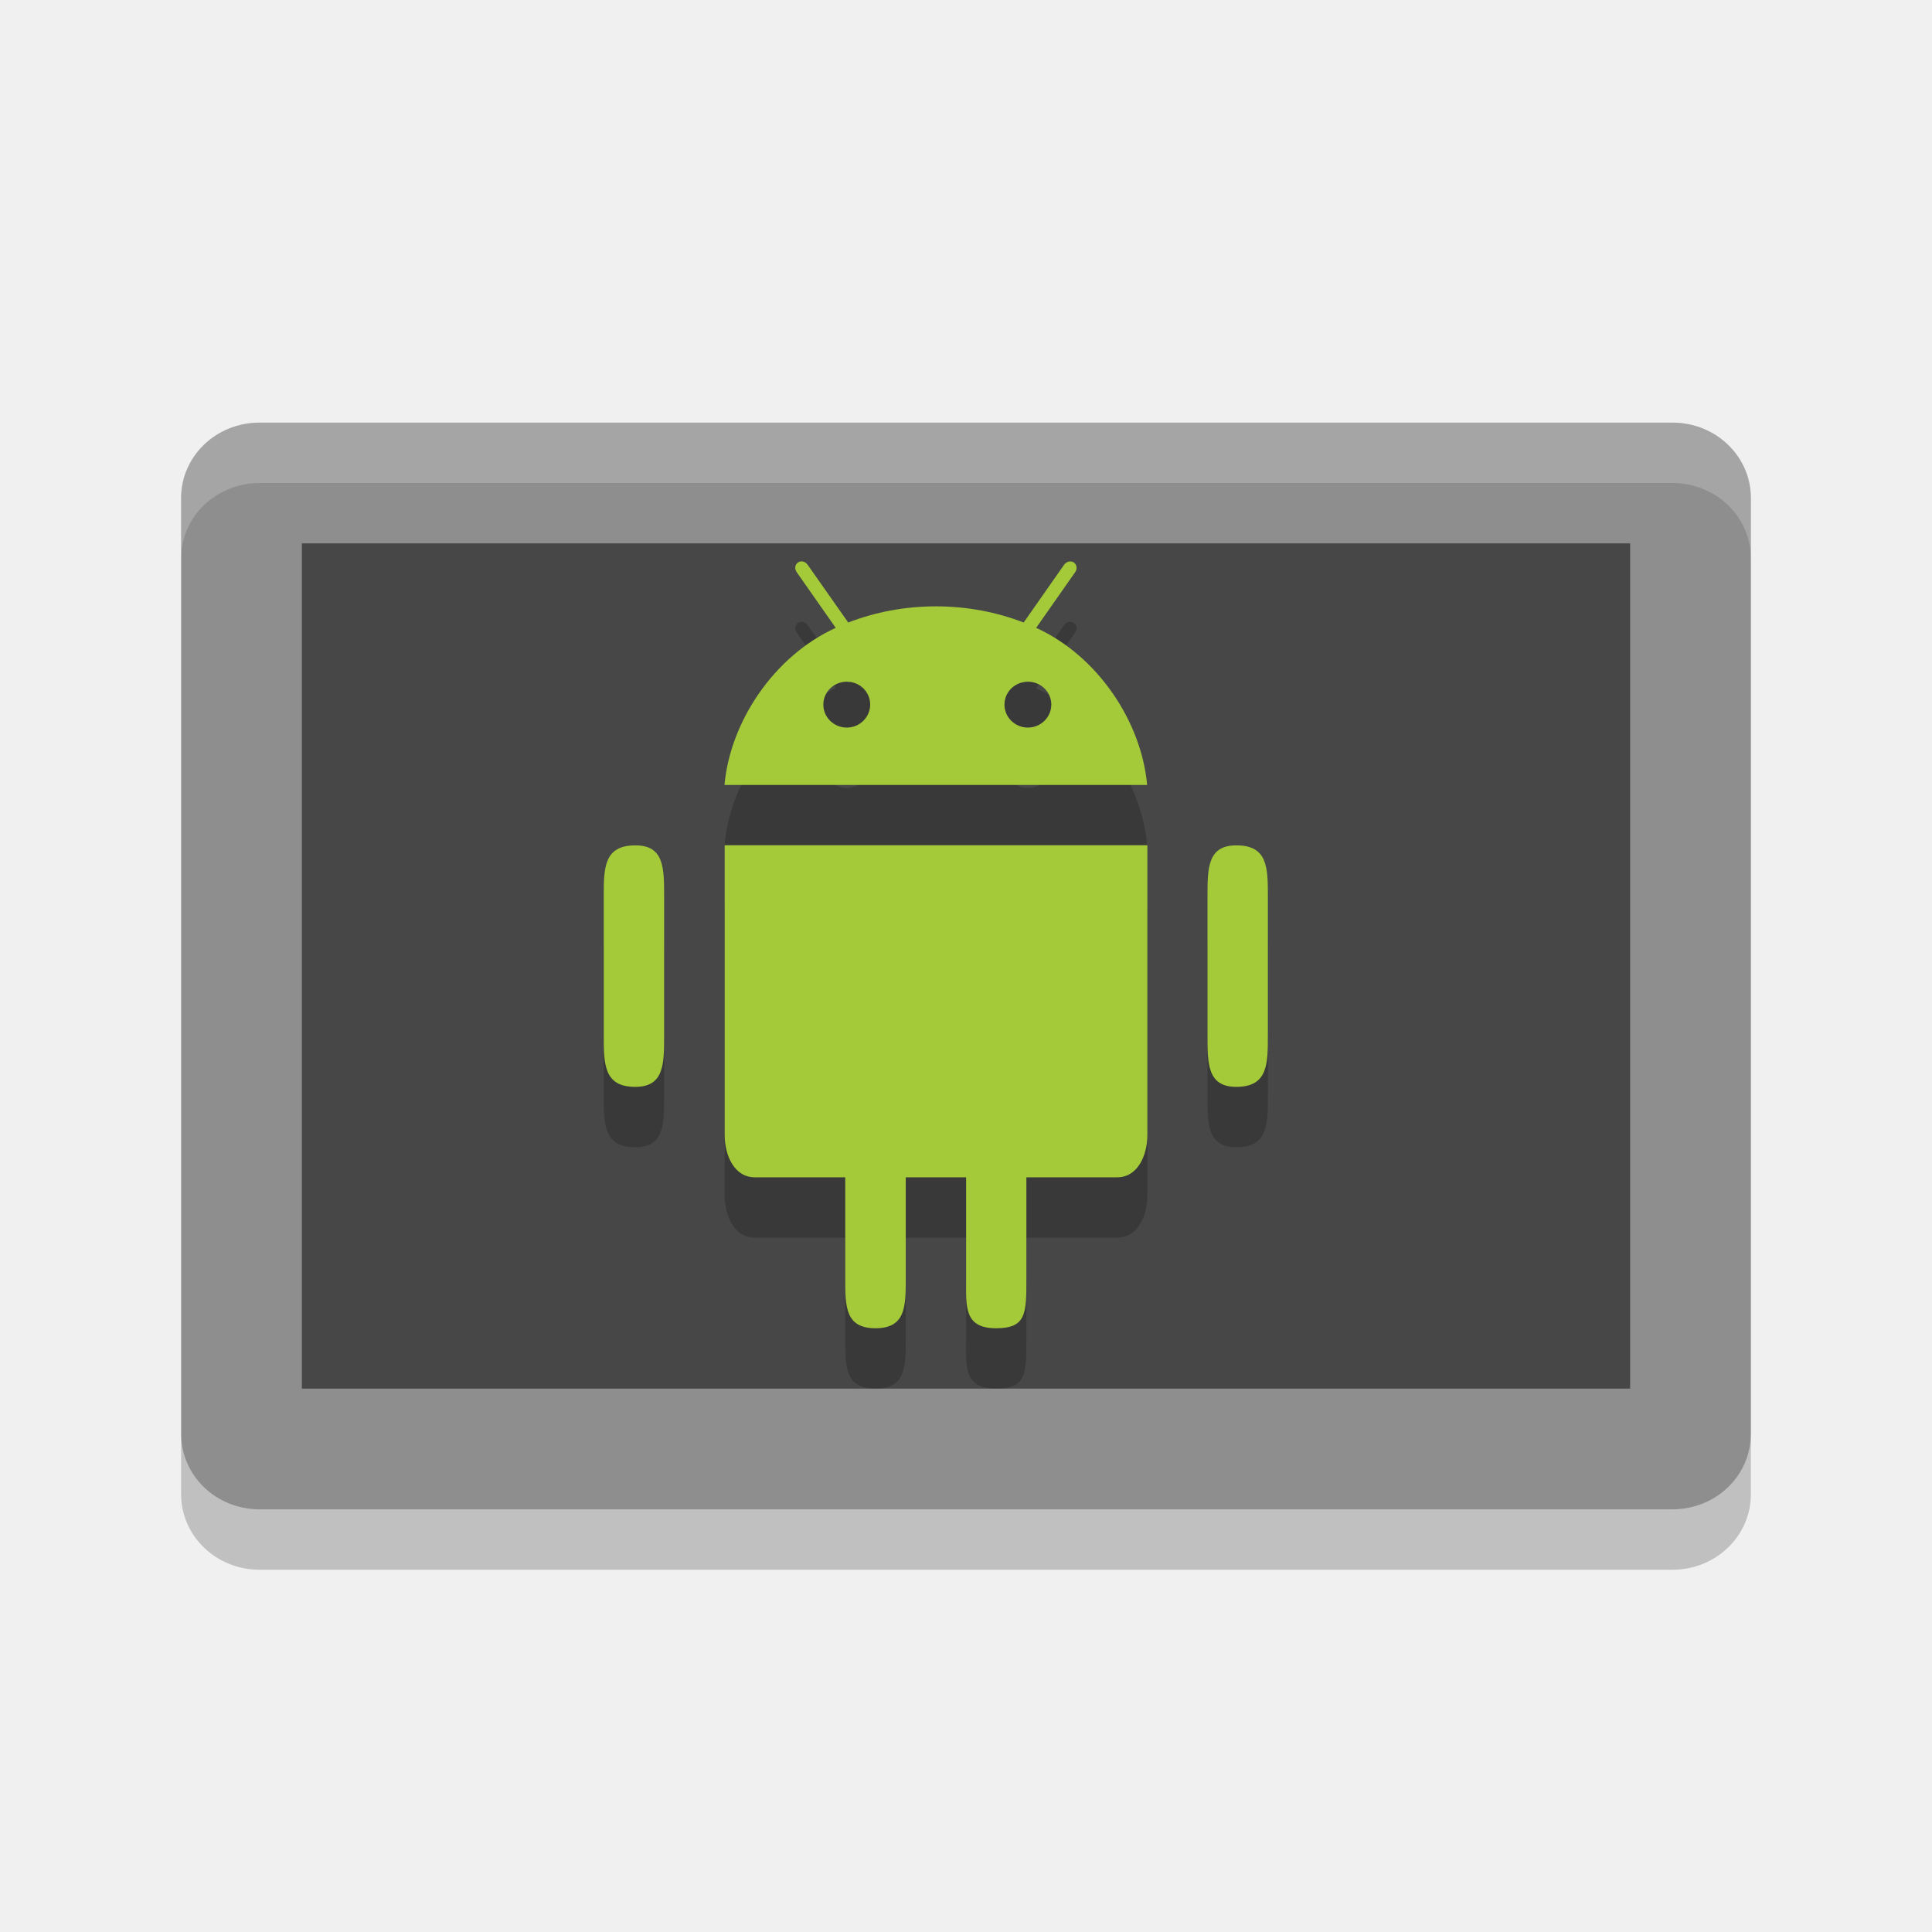
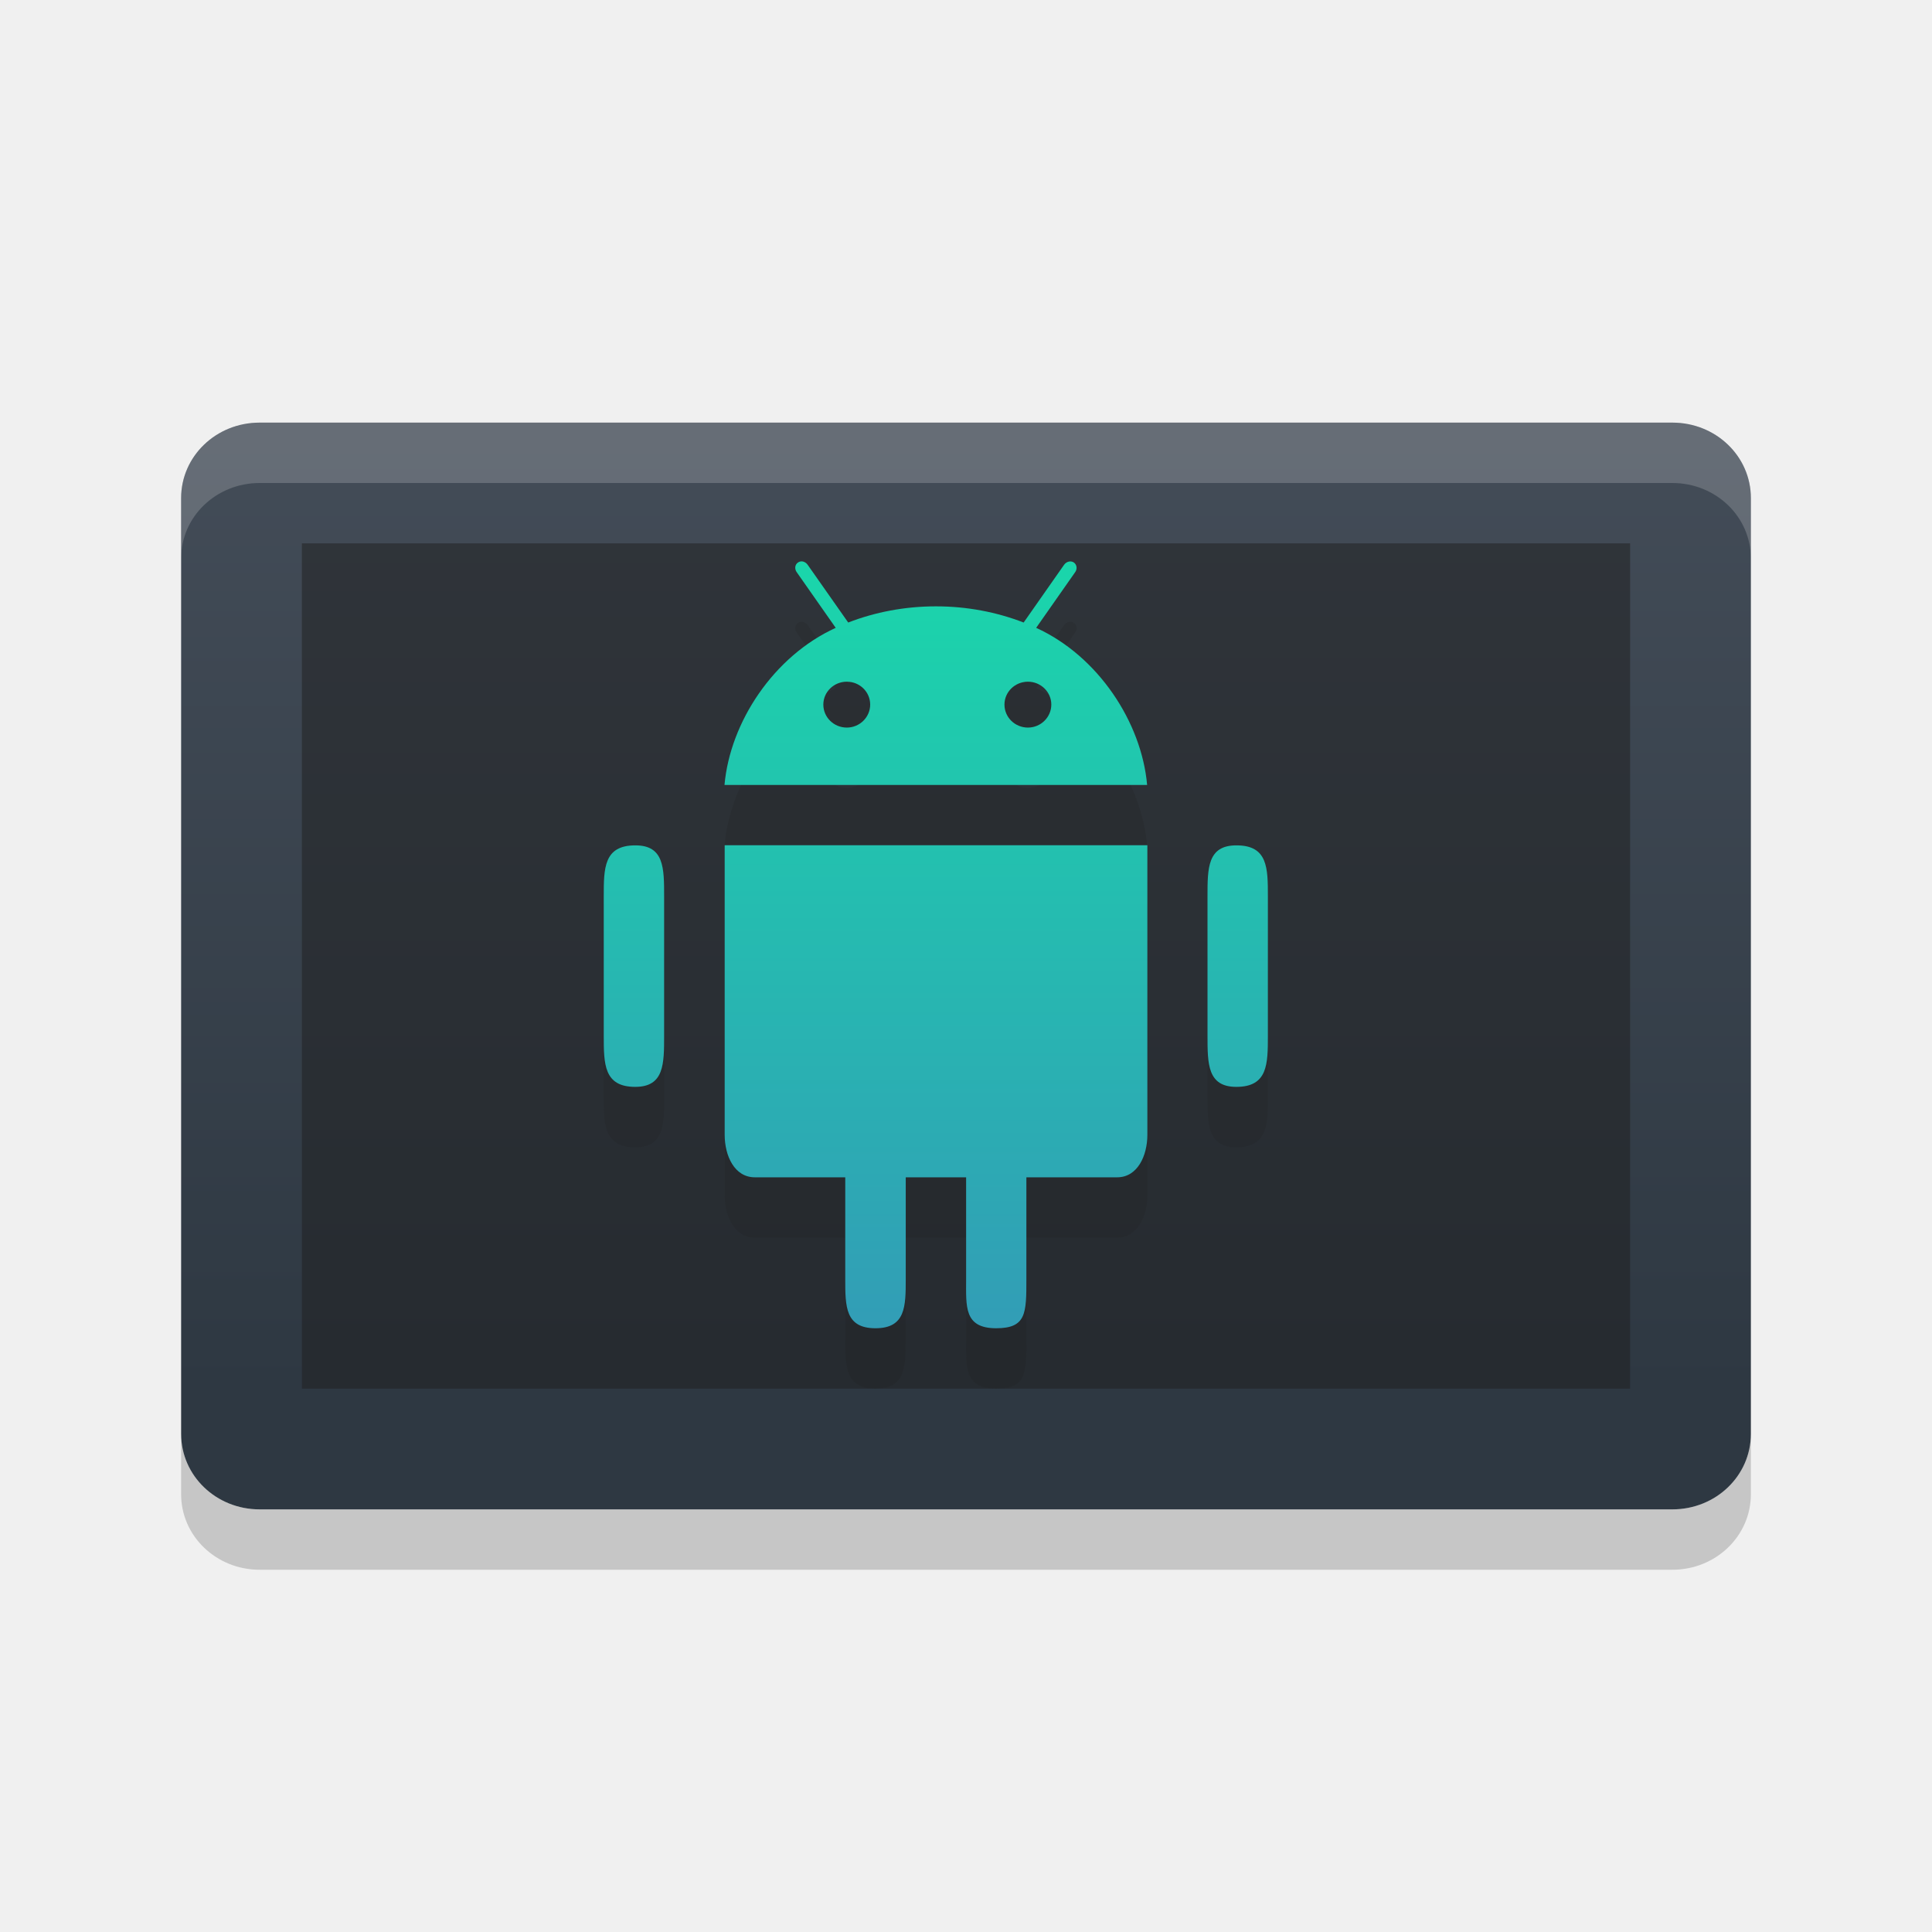
- <svg xmlns="http://www.w3.org/2000/svg" width="32" height="32" version="1">
-   <path fill="#8e8e8e" d="m29 23.75v-15.5c0-0.693-0.58-1.25-1.3-1.25h-23.4c-0.72 0-1.3 0.557-1.3 1.25v15.5c0 0.693 0.58 1.25 1.3 1.25h23.4c0.72 0 1.3-0.557 1.3-1.25z" />
-   <path style="opacity:0.5" d="m27 23v-14h-22v14z" />
-   <path fill="#fff" style="opacity:0.2" d="m4.301 7c-0.72 0-1.301 0.557-1.301 1.25v1c0-0.693 0.581-1.25 1.301-1.25h23.398c0.72 0 1.301 0.557 1.301 1.25v-1c0-0.693-0.581-1.25-1.301-1.25z" />
-   <path opacity=".2" d="m3 23.75v1c0 0.692 0.581 1.25 1.301 1.25h23.398c0.72 0 1.301-0.558 1.301-1.25v-1c0 0.692-0.581 1.25-1.301 1.25h-23.398c-0.72 0-1.301-0.558-1.301-1.25z" />
-   <path style="opacity:0.2" d="m 13.301,10.301 c -0.029,-0.007 -0.059,-0.002 -0.084,0.016 -0.051,0.033 -0.06,0.106 -0.021,0.16 l 0.646,0.922 c -1.028,0.469 -1.75,1.563 -1.842,2.602 h 7 c -0.092,-1.038 -0.811,-2.134 -1.838,-2.602 l 0.646,-0.922 c 0.039,-0.054 0.028,-0.125 -0.021,-0.16 -0.051,-0.035 -0.123,-0.017 -0.162,0.037 l -0.67,0.957 c -0.444,-0.172 -0.936,-0.268 -1.453,-0.268 -0.517,0 -1.01,0.096 -1.453,0.268 l -0.672,-0.957 c -0.019,-0.027 -0.047,-0.046 -0.076,-0.053 z m 0.725,1.99 c 0.215,0 0.387,0.17 0.387,0.379 0,0.209 -0.174,0.381 -0.387,0.381 -0.215,0 -0.389,-0.17 -0.389,-0.381 0,-0.209 0.174,-0.379 0.389,-0.379 z m 3,0 c 0.213,0 0.387,0.17 0.387,0.379 0,0.209 -0.174,0.381 -0.387,0.381 -0.215,0 -0.389,-0.17 -0.389,-0.381 0,-0.209 0.174,-0.379 0.389,-0.379 z m -5.023,2.709 v 4.797 c 0,0.344 0.16,0.703 0.5,0.703 H 14 v 1.688 C 14,22.637 14,23 14.5,23 15,23 15.002,22.637 15.002,22.188 V 20.5 h 1 v 1.688 C 16.002,22.637 15.963,23 16.5,23 17,23 17,22.75 17,22.188 V 20.5 h 1.504 c 0.338,0 0.5,-0.36 0.5,-0.703 v -4.797 z m -1.479,0.002 C 10.001,15.001 10,15.379 10,15.846 v 2.308 c 0,0.467 5.48e-4,0.849 0.523,0.848 C 11.001,19.001 11,18.621 11,18.154 v -2.308 c 0,-0.467 5.48e-4,-0.845 -0.477,-0.844 z m 9.955,0 C 20,15.001 20,15.379 20,15.846 v 2.308 c 0,0.467 3.8e-5,0.849 0.479,0.848 C 21,19.001 21,18.621 21,18.154 v -2.308 c 0,-0.467 3.8e-5,-0.845 -0.521,-0.844 z" />
-   <path style="fill:#a4ca39" d="m 13.301,9.301 c -0.029,-0.007 -0.059,-0.002 -0.084,0.016 -0.051,0.033 -0.06,0.106 -0.021,0.16 l 0.646,0.922 c -1.028,0.469 -1.75,1.563 -1.842,2.602 h 7 c -0.092,-1.038 -0.811,-2.134 -1.838,-2.602 l 0.646,-0.922 c 0.039,-0.054 0.028,-0.125 -0.021,-0.16 -0.051,-0.035 -0.123,-0.017 -0.162,0.037 l -0.67,0.957 c -0.444,-0.172 -0.936,-0.268 -1.453,-0.268 -0.517,0 -1.01,0.096 -1.453,0.268 l -0.672,-0.957 c -0.019,-0.027 -0.047,-0.046 -0.076,-0.053 z m 0.725,1.99 c 0.215,0 0.387,0.17 0.387,0.379 0,0.209 -0.174,0.381 -0.387,0.381 -0.215,0 -0.389,-0.17 -0.389,-0.381 0,-0.209 0.174,-0.379 0.389,-0.379 z m 3,0 c 0.213,0 0.387,0.17 0.387,0.379 0,0.209 -0.174,0.381 -0.387,0.381 -0.215,0 -0.389,-0.17 -0.389,-0.381 0,-0.209 0.174,-0.379 0.389,-0.379 z m -5.023,2.709 v 4.797 c 0,0.344 0.16,0.703 0.5,0.703 H 14 v 1.688 C 14,21.637 14,22 14.5,22 15,22 15.002,21.637 15.002,21.188 V 19.5 h 1 v 1.688 C 16.002,21.637 15.963,22 16.5,22 17,22 17,21.75 17,21.188 V 19.5 h 1.504 c 0.338,0 0.5,-0.36 0.5,-0.703 v -4.797 z m -1.479,0.002 C 10.001,14.001 10,14.379 10,14.846 v 2.308 c 0,0.467 5.48e-4,0.849 0.523,0.848 C 11.001,18.001 11,17.621 11,17.154 v -2.308 c 0,-0.467 5.48e-4,-0.845 -0.477,-0.844 z m 9.955,0 C 20,14.001 20,14.379 20,14.846 v 2.308 c 0,0.467 3.8e-5,0.849 0.479,0.848 C 21,18.001 21,17.621 21,17.154 v -2.308 c 0,-0.467 3.8e-5,-0.845 -0.521,-0.844 z" />
+ <svg xmlns="http://www.w3.org/2000/svg" width="32" height="32" version="1.1">
+   <defs>
+     <style id="current-color-scheme" type="text/css">
+    .ColorScheme-Text { color: #ececec; } .ColorScheme-Highlight { color: #1AD6AB; }
+   </style>
+     <linearGradient id="arrongin" x1="0%" x2="0%" y1="0%" y2="100%">
+       <stop offset="0%" stop-color="#dd9b44" />
+       <stop offset="100%" stop-color="#ad6c16" />
+     </linearGradient>
+     <linearGradient id="aurora" x1="0%" x2="0%" y1="0%" y2="100%">
+       <stop offset="0%" stop-color="#09D4DF" />
+       <stop offset="100%" stop-color="#9269F4" />
+     </linearGradient>
+     <linearGradient id="cyberblue" x1="0%" x2="0%" y1="0%" y2="100%">
+       <stop offset="0%" stop-color="#07B3FF" />
+       <stop offset="100%" stop-color="#007DE8" />
+     </linearGradient>
+     <linearGradient id="cyberneon" x1="0%" x2="0%" y1="0%" y2="100%">
+       <stop offset="0%" stop-color="#0abdc6" />
+       <stop offset="100%" stop-color="#ea00d9" />
+     </linearGradient>
+     <linearGradient id="fitdance" x1="0%" x2="0%" y1="0%" y2="100%">
+       <stop offset="0%" stop-color="#1AD6AB" />
+       <stop offset="100%" stop-color="#329DB6" />
+     </linearGradient>
+     <linearGradient id="oomox" x1="0%" x2="0%" y1="0%" y2="100%">
+       <stop offset="0%" stop-color="#efefe7" />
+       <stop offset="100%" stop-color="#8f8f8b" />
+     </linearGradient>
+     <linearGradient id="rainblue" x1="0%" x2="0%" y1="0%" y2="100%">
+       <stop offset="0%" stop-color="#00F260" />
+       <stop offset="100%" stop-color="#0575E6" />
+     </linearGradient>
+     <linearGradient id="redcarbon" x1="0%" x2="100%" y1="0%" y2="100%">
+       <stop offset="0%" stop-color="#FF6D57" />
+       <stop offset="50%" stop-color="#FF5160" />
+       <stop offset="100%" stop-color="#F50F22" />
+     </linearGradient>
+     <linearGradient id="sunrise" x1="0%" x2="0%" y1="0%" y2="100%">
+       <stop offset="0%" stop-color="#FF8501" />
+       <stop offset="100%" stop-color="#FFCB01" />
+     </linearGradient>
+     <linearGradient id="telinkrin" x1="0%" x2="0%" y1="0%" y2="100%">
+       <stop offset="0%" stop-color="#b2ced6" />
+       <stop offset="100%" stop-color="#6da5b7" />
+     </linearGradient>
+     <linearGradient id="60spsycho" x1="0%" x2="0%" y1="0%" y2="100%">
+       <stop offset="0%" stop-color="#df5940" />
+       <stop offset="25%" stop-color="#d8d15f" />
+       <stop offset="50%" stop-color="#e9882a" />
+       <stop offset="100%" stop-color="#279362" />
+     </linearGradient>
+     <linearGradient id="90ssummer" x1="0%" x2="0%" y1="0%" y2="100%">
+       <stop offset="0%" stop-color="#f618c7" />
+       <stop offset="20%" stop-color="#94ffab" />
+       <stop offset="50%" stop-color="#fbfd54" />
+       <stop offset="100%" stop-color="#0f83ae" />
+     </linearGradient>
+     <linearGradient id="pause" x1="0" x2="0" y1="0" y2="1" gradientTransform="matrix(4,0,0,12,14,5.734)" gradientUnits="userSpaceOnUse">
+       <stop offset="0%" stop-color="#f06" />
+       <stop offset="100%" stop-color="#dc1499" />
+     </linearGradient>
+     <linearGradient id="squircle" x1="0" x2="0" y1="0" y2="1" gradientTransform="matrix(24,0,0,22.401,0,0.533)" gradientUnits="userSpaceOnUse">
+       <stop offset="0%" stop-color="#4c5561" />
+       <stop offset="100%" stop-color="#2e3842" />
+     </linearGradient>
+   </defs>
+   <path fill="url(#squircle)" d="m29 23.75v-15.5c0-0.693-0.58-1.25-1.3-1.25h-23.4c-0.72 0-1.3 0.557-1.3 1.25v15.5c0 0.693 0.58 1.25 1.3 1.25h23.4c0.72 0 1.3-0.557 1.3-1.25z" />
+   <path fill="#1e1e1e" opacity="0.5" d="m27 23v-14h-22v14z" />
+   <path fill="#efefef" opacity="0.2" d="m4.301 7c-0.72 0-1.301 0.557-1.301 1.25v1c0-0.693 0.581-1.25 1.301-1.25h23.398c0.72 0 1.301 0.557 1.301 1.25v-1c0-0.693-0.581-1.25-1.301-1.25z" />
+   <path fill="#1e1e1e" opacity="0.2" d="m3 23.75v1c0 0.692 0.581 1.25 1.301 1.25h23.398c0.72 0 1.301-0.558 1.301-1.25v-1c0 0.692-0.581 1.25-1.301 1.25h-23.398c-0.72 0-1.301-0.558-1.301-1.25z" />
+   <path fill="#1e1e1e" opacity="0.2" d="m 13.301,10.301 c -0.029,-0.007 -0.059,-0.002 -0.084,0.016 -0.051,0.033 -0.06,0.106 -0.021,0.16 l 0.646,0.922 c -1.028,0.469 -1.75,1.563 -1.842,2.602 h 7 c -0.092,-1.038 -0.811,-2.134 -1.838,-2.602 l 0.646,-0.922 c 0.039,-0.054 0.028,-0.125 -0.021,-0.16 -0.051,-0.035 -0.123,-0.017 -0.162,0.037 l -0.67,0.957 c -0.444,-0.172 -0.936,-0.268 -1.453,-0.268 -0.517,0 -1.01,0.096 -1.453,0.268 l -0.672,-0.957 c -0.019,-0.027 -0.047,-0.046 -0.076,-0.053 z m 0.725,1.99 c 0.215,0 0.387,0.17 0.387,0.379 0,0.209 -0.174,0.381 -0.387,0.381 -0.215,0 -0.389,-0.17 -0.389,-0.381 0,-0.209 0.174,-0.379 0.389,-0.379 z m 3,0 c 0.213,0 0.387,0.17 0.387,0.379 0,0.209 -0.174,0.381 -0.387,0.381 -0.215,0 -0.389,-0.17 -0.389,-0.381 0,-0.209 0.174,-0.379 0.389,-0.379 z m -5.023,2.709 v 4.797 c 0,0.344 0.16,0.703 0.5,0.703 H 14 v 1.688 C 14,22.637 14,23 14.5,23 15,23 15.002,22.637 15.002,22.188 V 20.5 h 1 v 1.688 C 16.002,22.637 15.963,23 16.5,23 17,23 17,22.75 17,22.188 V 20.5 h 1.504 c 0.338,0 0.5,-0.36 0.5,-0.703 v -4.797 z m -1.479,0.002 C 10.001,15.001 10,15.379 10,15.846 v 2.308 c 0,0.467 5.48e-4,0.849 0.523,0.848 C 11.001,19.001 11,18.621 11,18.154 v -2.308 c 0,-0.467 5.48e-4,-0.845 -0.477,-0.844 z m 9.955,0 C 20,15.001 20,15.379 20,15.846 v 2.308 c 0,0.467 3.8e-5,0.849 0.479,0.848 C 21,19.001 21,18.621 21,18.154 v -2.308 c 0,-0.467 3.8e-5,-0.845 -0.521,-0.844 z" />
+   <path fill="url(#fitdance)" d="m 13.301,9.301 c -0.029,-0.007 -0.059,-0.002 -0.084,0.016 -0.051,0.033 -0.06,0.106 -0.021,0.16 l 0.646,0.922 c -1.028,0.469 -1.75,1.563 -1.842,2.602 h 7 c -0.092,-1.038 -0.811,-2.134 -1.838,-2.602 l 0.646,-0.922 c 0.039,-0.054 0.028,-0.125 -0.021,-0.16 -0.051,-0.035 -0.123,-0.017 -0.162,0.037 l -0.67,0.957 c -0.444,-0.172 -0.936,-0.268 -1.453,-0.268 -0.517,0 -1.01,0.096 -1.453,0.268 l -0.672,-0.957 c -0.019,-0.027 -0.047,-0.046 -0.076,-0.053 z m 0.725,1.99 c 0.215,0 0.387,0.17 0.387,0.379 0,0.209 -0.174,0.381 -0.387,0.381 -0.215,0 -0.389,-0.17 -0.389,-0.381 0,-0.209 0.174,-0.379 0.389,-0.379 z m 3,0 c 0.213,0 0.387,0.17 0.387,0.379 0,0.209 -0.174,0.381 -0.387,0.381 -0.215,0 -0.389,-0.17 -0.389,-0.381 0,-0.209 0.174,-0.379 0.389,-0.379 z m -5.023,2.709 v 4.797 c 0,0.344 0.16,0.703 0.5,0.703 H 14 v 1.688 C 14,21.637 14,22 14.5,22 15,22 15.002,21.637 15.002,21.188 V 19.5 h 1 v 1.688 C 16.002,21.637 15.963,22 16.5,22 17,22 17,21.75 17,21.188 V 19.5 h 1.504 c 0.338,0 0.5,-0.36 0.5,-0.703 v -4.797 z m -1.479,0.002 C 10.001,14.001 10,14.379 10,14.846 v 2.308 c 0,0.467 5.48e-4,0.849 0.523,0.848 C 11.001,18.001 11,17.621 11,17.154 v -2.308 c 0,-0.467 5.48e-4,-0.845 -0.477,-0.844 z m 9.955,0 C 20,14.001 20,14.379 20,14.846 v 2.308 c 0,0.467 3.8e-5,0.849 0.479,0.848 C 21,18.001 21,17.621 21,17.154 v -2.308 c 0,-0.467 3.8e-5,-0.845 -0.521,-0.844 z" />
</svg>
